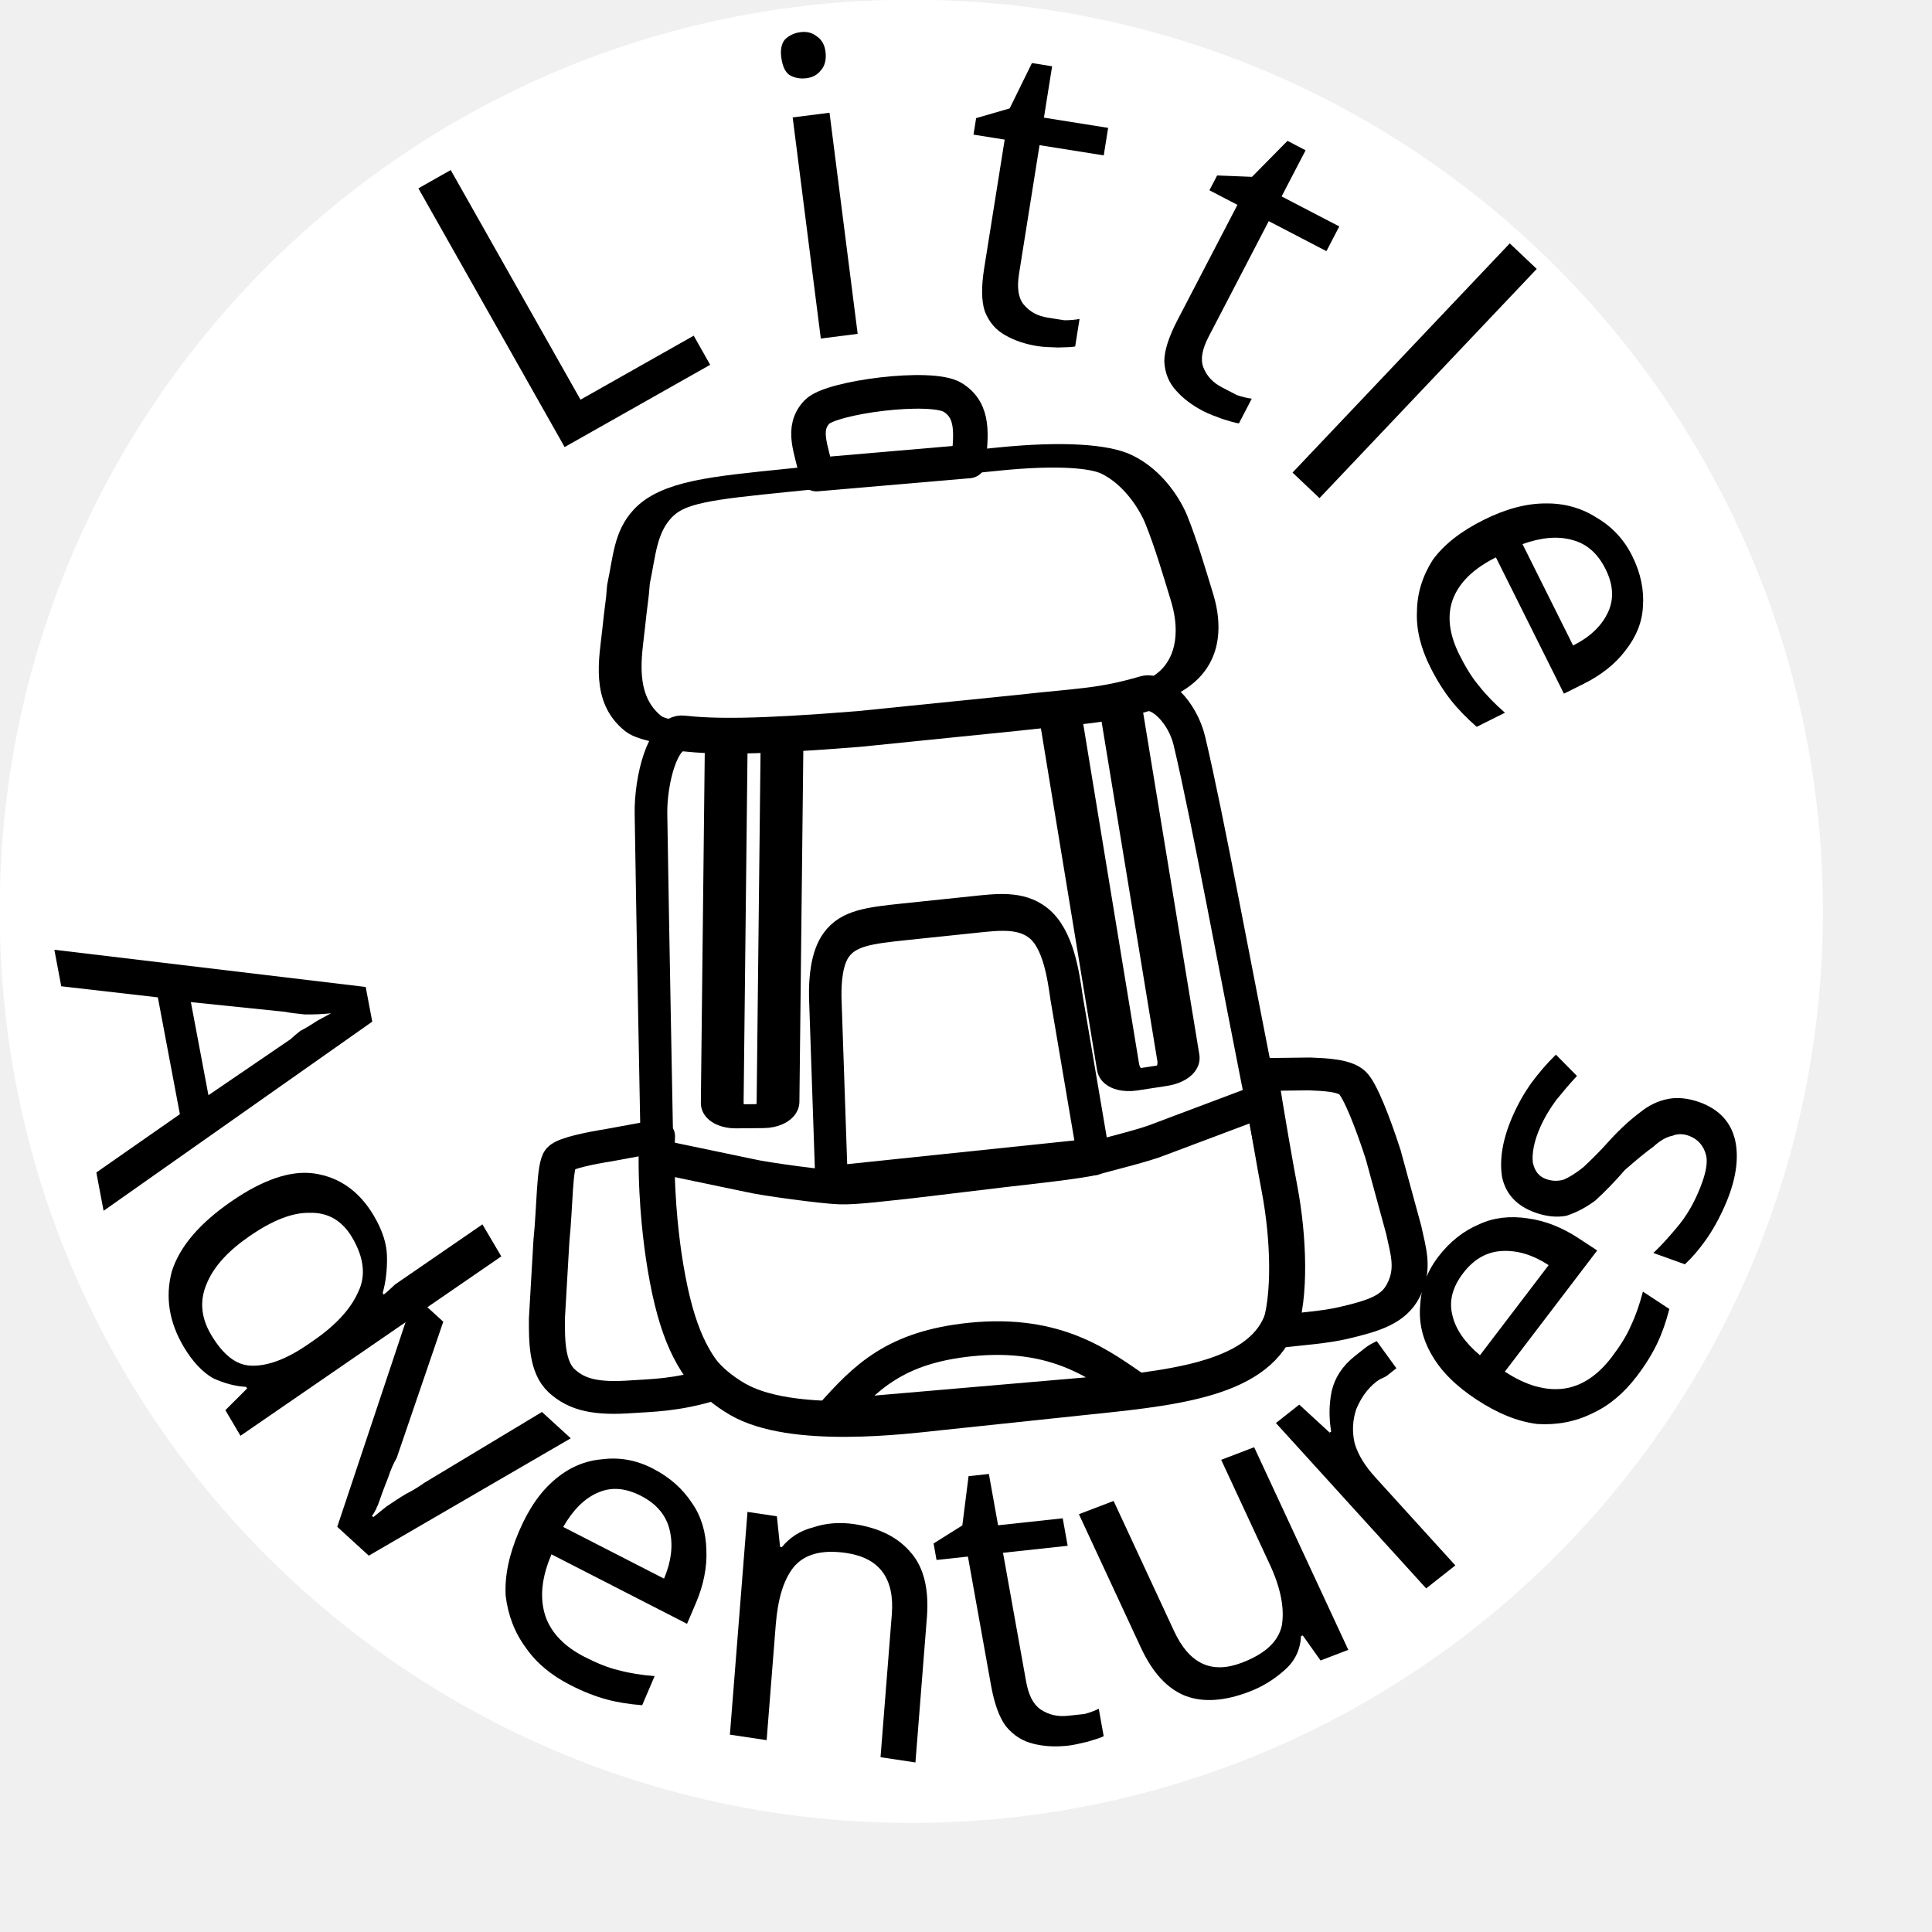
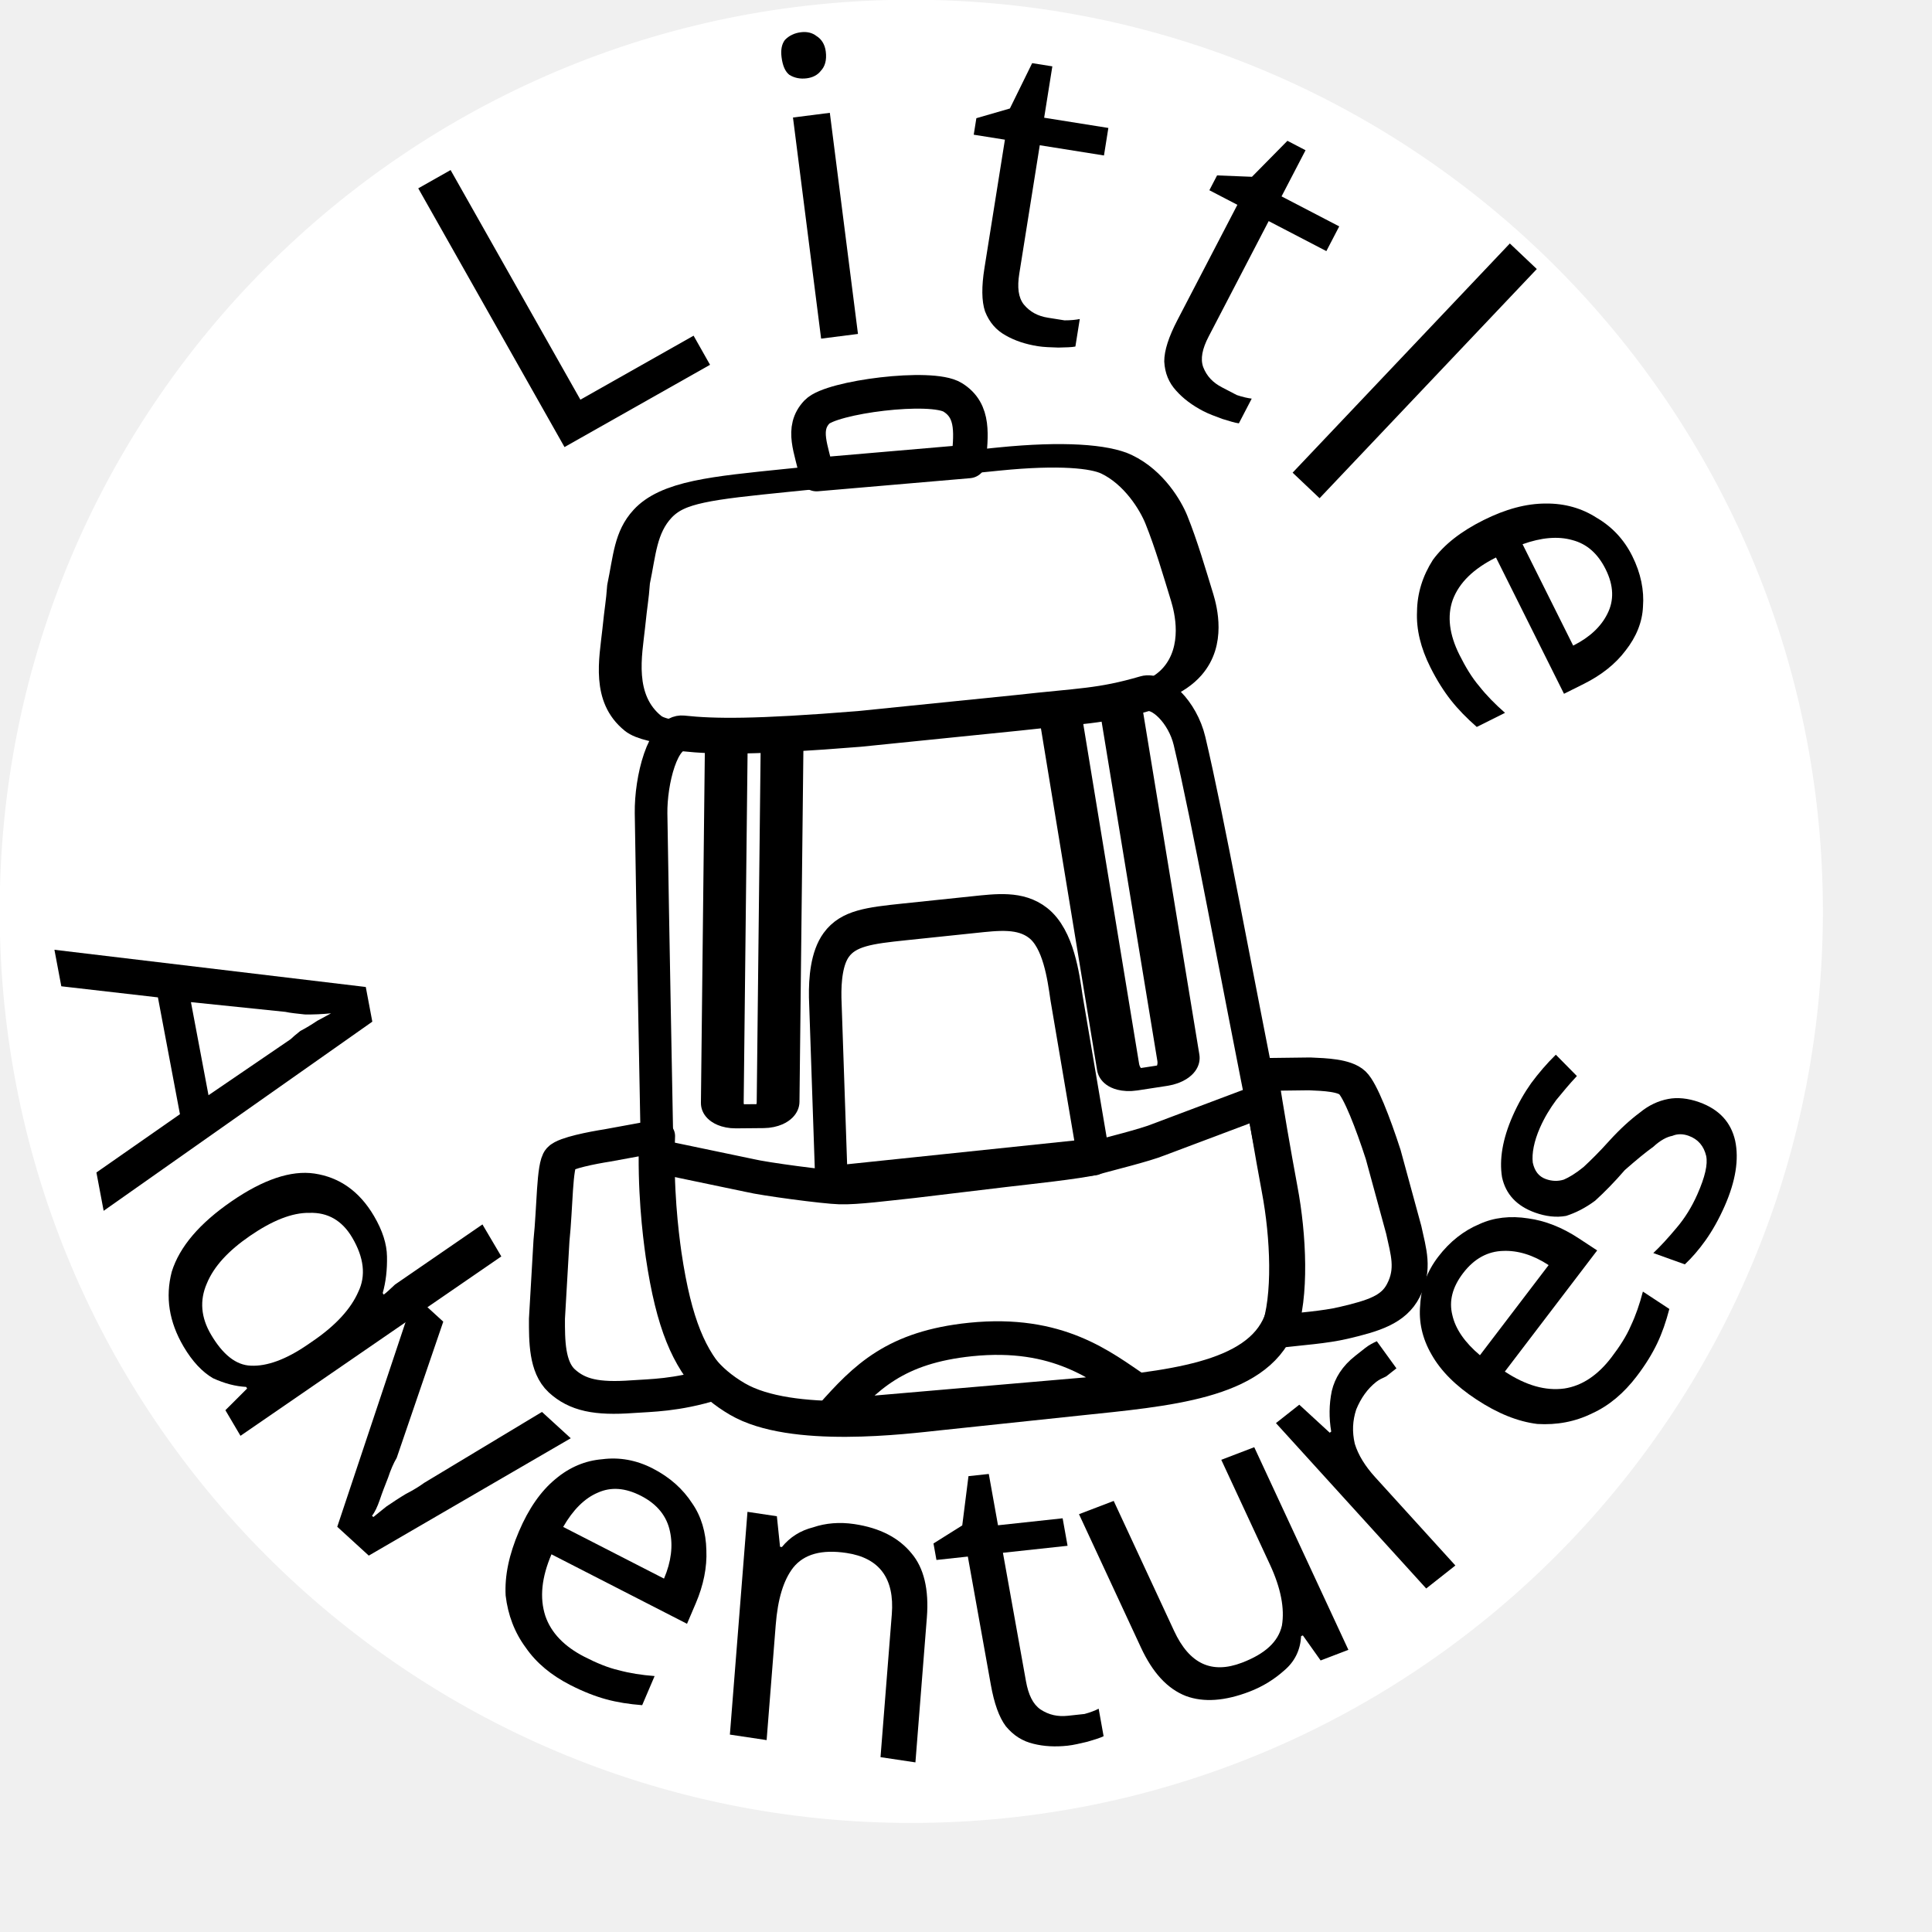
- <svg xmlns="http://www.w3.org/2000/svg" width="100%" height="100%" viewBox="0 0 17 17" version="1.1" xml:space="preserve" style="fill-rule:evenodd;clip-rule:evenodd;stroke-linecap:round;stroke-linejoin:round;stroke-miterlimit:1.5;">
-   <g transform="matrix(1,0,0,1,-65.6524,-3.09732)">
-     <g transform="matrix(1,0,0,1,7.74675,11.3481)">
-       <g transform="matrix(1.04608,0,0,1.04608,-10.7743,-11.4931)">
-         <circle cx="73.32" cy="10.765" r="7.618" style="fill:white;stroke:white;stroke-width:0.1px;" />
-       </g>
-     </g>
-     <g transform="matrix(1,0,0,1,7.74675,11.3481)">
-       <g transform="matrix(1.26036,-0.131821,0.128165,1.2254,7.13578,-44.7596)">
-         <g transform="matrix(1.02859,0,0,1.16231,-9.42448,-19.5243)">
-           <path d="M49.06,50.76C48.923,50.733 48.807,51.027 48.787,51.228C48.711,52.007 48.635,52.825 48.559,53.63C48.551,54.279 48.596,54.622 48.955,54.862C49.297,55.091 50.076,55.073 50.298,55.073L51.244,55.072C51.848,55.072 52.45,55.086 52.647,54.748C52.82,54.451 52.725,53.774 52.71,53.626C52.594,52.501 52.525,51.64 52.453,51.13C52.427,50.948 52.285,50.796 52.186,50.812C51.877,50.863 51.748,50.845 51.321,50.848L50.244,50.845C49.543,50.83 49.265,50.8 49.06,50.76Z" style="fill:none;stroke:black;stroke-width:0.22px;" />
-         </g>
-         <g transform="matrix(1.02859,0,0,0.570618,-9.42448,8.15064)">
-           <path d="M49.008,52.12C48.879,52.329 48.858,52.614 48.797,52.966C48.775,53.192 48.768,53.204 48.733,53.514C48.693,53.861 48.605,54.365 48.797,54.718C48.96,55.019 50.076,55.073 50.298,55.073L51.244,55.072C51.848,55.072 52.256,55.113 52.453,54.774C52.626,54.478 52.587,54.015 52.572,53.868C52.538,53.546 52.502,53.178 52.453,52.862C52.425,52.681 52.334,52.309 52.157,52.108C52.051,51.988 51.795,51.893 51.372,51.89L49.94,51.88C49.416,51.877 49.159,51.875 49.008,52.12Z" style="fill:none;stroke:black;stroke-width:0.29px;" />
-         </g>
-         <g transform="matrix(1.34374,0.131729,-0.0872712,0.774666,-20.8017,-5.95826)">
-           <path d="M49.794,50.425C49.794,50.354 49.762,50.297 49.722,50.297L49.579,50.297C49.539,50.297 49.507,50.354 49.507,50.425L49.507,53.652C49.507,53.722 49.539,53.779 49.579,53.779L49.722,53.779C49.762,53.779 49.794,53.722 49.794,53.652L49.794,50.425Z" style="fill:none;stroke:black;stroke-width:0.22px;" />
-         </g>
-         <g transform="matrix(1.47331,-0.0731701,0.044004,0.771009,-31.4995,4.43433)">
-           <path d="M49.794,50.438C49.794,50.36 49.762,50.297 49.722,50.297L49.579,50.297C49.539,50.297 49.507,50.36 49.507,50.438L49.507,53.638C49.507,53.716 49.539,53.779 49.579,53.779L49.722,53.779C49.762,53.779 49.794,53.716 49.794,53.638L49.794,50.438Z" style="fill:none;stroke:black;stroke-width:0.2px;" />
-         </g>
-         <g transform="matrix(0.834015,0,0,0.975023,0.525029,-10.0607)">
-           <path d="M49.66,52.461C49.775,52.348 49.951,52.345 50.243,52.345L50.819,52.345C51.024,52.345 51.216,52.34 51.351,52.455C51.506,52.587 51.514,52.866 51.521,53.02L51.607,54.202L49.414,54.202L49.523,52.836C49.536,52.703 49.57,52.549 49.66,52.461Z" style="fill:none;stroke:black;stroke-width:0.27px;" />
-         </g>
-         <g transform="matrix(1,0,0,1,-7.77671,-11.3726)">
-           <path d="M48.336,53.833L48.955,54.037C49.053,54.073 49.465,54.175 49.569,54.189C49.683,54.205 49.896,54.199 50.073,54.199L50.717,54.189C50.853,54.187 51.244,54.187 51.347,54.169C51.458,54.15 51.705,54.115 51.803,54.086L52.521,53.893" style="fill:none;stroke:black;stroke-width:0.24px;" />
-         </g>
-         <g transform="matrix(0.962384,0,0,0.900147,-5.74116,-5.97149)">
-           <path d="M52.49,53.655L52.846,53.691C52.958,53.709 53.096,53.731 53.147,53.797C53.198,53.863 53.264,54.129 53.314,54.388L53.405,55C53.422,55.174 53.453,55.319 53.356,55.479C53.272,55.62 53.127,55.653 52.902,55.684C52.766,55.703 52.592,55.696 52.43,55.698C52.548,55.433 52.573,54.951 52.545,54.578C52.532,54.412 52.504,53.97 52.49,53.655Z" style="fill:none;stroke:black;stroke-width:0.26px;" />
-         </g>
-         <g transform="matrix(-0.962384,0,0,0.900147,91.0698,-5.97788)">
-           <path d="M52.478,53.652L52.843,53.683C52.949,53.689 53.148,53.708 53.186,53.746C53.237,53.796 53.264,54.129 53.314,54.388L53.405,55C53.422,55.174 53.442,55.381 53.346,55.502C53.244,55.629 53.108,55.677 52.852,55.686C52.715,55.691 52.535,55.713 52.26,55.653C52.412,55.429 52.498,55.157 52.52,54.592C52.526,54.412 52.531,54.063 52.478,53.652Z" style="fill:none;stroke:black;stroke-width:0.26px;" />
-         </g>
-         <g transform="matrix(1,0,0,1,-7.82164,-11.3481)">
-           <path d="M49.387,55.782C49.654,55.53 49.88,55.34 50.407,55.341C51.017,55.343 51.289,55.626 51.516,55.822L49.387,55.782" style="fill:none;stroke:black;stroke-width:0.24px;" />
-         </g>
-         <g transform="matrix(1,0,0,1,-7.74675,-11.3481)">
-           <path d="M49.893,49.083C49.877,48.899 49.817,48.746 49.941,48.638C50.05,48.543 50.751,48.526 50.888,48.636C51.032,48.75 50.984,48.923 50.953,49.103L49.893,49.083" style="fill:none;stroke:black;stroke-width:0.24px;" />
-         </g>
-       </g>
-     </g>
-     <g transform="matrix(1,0,0,1,7.74675,11.3481)">
-       <g transform="matrix(1.04607,0,0,1.04607,-26.9067,-35.099)">
-         <g transform="matrix(0.870539,-0.4921,0.4921,0.870539,-3.92013,45.6612)">
-           <text x="85.772px" y="30.031px" style="font-family:'IM_FELL_French_Canon_Roman', 'IM FELL French Canon';font-size:3.5px;">L</text>
-         </g>
-         <g transform="matrix(0.991998,-0.126255,0.126255,0.991998,-3.02814,10.8154)">
-           <text x="87.75px" y="29.046px" style="font-family:'IM_FELL_French_Canon_Roman', 'IM FELL French Canon';font-size:3.5px;">i</text>
-         </g>
-         <g transform="matrix(0.987529,0.157438,-0.157438,0.987529,5.73728,-14.1244)">
-           <text x="88.867px" y="28.902px" style="font-family:'IM_FELL_French_Canon_Roman', 'IM FELL French Canon';font-size:3.5px;">t</text>
-         </g>
-         <g transform="matrix(0.887149,0.461483,-0.461483,0.887149,23.8568,-38.7846)">
-           <text x="90.207px" y="29.137px" style="font-family:'IM_FELL_French_Canon_Roman', 'IM FELL French Canon';font-size:3.5px;">t</text>
-         </g>
-         <g transform="matrix(0.725801,0.687905,-0.687905,0.725801,45.9027,-55.0608)">
-           <text x="91.392px" y="29.8px" style="font-family:'IM_FELL_French_Canon_Roman', 'IM FELL French Canon';font-size:3.5px;">l</text>
-         </g>
-         <g transform="matrix(0.446597,0.894735,-0.894735,0.446597,78.7658,-65.8383)">
-           <text x="92.202px" y="30.505px" style="font-family:'IM_FELL_French_Canon_Roman', 'IM FELL French Canon';font-size:3.5px;">e</text>
-         </g>
-         <g transform="matrix(0.185301,0.982682,-0.969724,0.254016,97.7859,-57.6799)">
-           <text x="84.443px" y="32.895px" style="font-family:'IM_FELL_French_Canon_Roman', 'IM FELL French Canon';font-size:3.5px;">A</text>
-         </g>
-         <g transform="matrix(0.507796,0.861477,-0.825969,0.568036,67.6238,-56.3298)">
-           <text x="84.634px" y="34.438px" style="font-family:'IM_FELL_French_Canon_Roman', 'IM FELL French Canon';font-size:3.5px;">d</text>
-         </g>
-         <g transform="matrix(0.737978,0.674825,-0.62322,0.785166,42.7072,-47.5194)">
-           <text x="85.266px" y="35.678px" style="font-family:'IM_FELL_French_Canon_Roman', 'IM FELL French Canon';font-size:3.5px;">v</text>
-         </g>
-         <g transform="matrix(0.889935,0.456088,-0.393857,0.921828,22.6889,-33.6444)">
-           <text x="86.095px" y="36.547px" style="font-family:'IM_FELL_French_Canon_Roman', 'IM FELL French Canon';font-size:3.5px;">e</text>
-         </g>
-         <g transform="matrix(0.988971,0.148107,-0.0789511,0.999328,3.66243,-9.88577)">
-           <text x="87.159px" y="37.213px" style="font-family:'IM_FELL_French_Canon_Roman', 'IM FELL French Canon';font-size:3.5px;">n</text>
-         </g>
-         <g transform="matrix(0.994211,-0.107448,0.17697,0.986697,-5.58411,12.9838)">
-           <text x="88.651px" y="37.454px" style="font-family:'IM_FELL_French_Canon_Roman', 'IM FELL French Canon';font-size:3.5px;">t</text>
-         </g>
-         <g transform="matrix(0.934087,-0.357046,0.422363,0.90912,-8.66914,38.0585)">
-           <text x="89.414px" y="37.479px" style="font-family:'IM_FELL_French_Canon_Roman', 'IM FELL French Canon';font-size:3.5px;">u</text>
-         </g>
-         <g transform="matrix(0.785273,-0.61915,0.674062,0.741977,-3.40511,67.9982)">
-           <text x="90.818px" y="36.982px" style="font-family:'IM_FELL_French_Canon_Roman', 'IM FELL French Canon';font-size:3.5px;">r</text>
-         </g>
-         <g transform="matrix(0.606161,-0.795342,0.837729,0.550545,8.07566,90.9161)">
-           <text x="91.64px" y="36.443px" style="font-family:'IM_FELL_French_Canon_Roman', 'IM FELL French Canon';font-size:3.5px;">e</text>
-         </g>
-         <g transform="matrix(0.402434,-0.915449,0.94359,0.338419,24.5734,109.094)">
-           <text x="92.417px" y="35.484px" style="font-family:'IM_FELL_French_Canon_Roman', 'IM FELL French Canon';font-size:3.5px;">s</text>
-         </g>
-       </g>
-     </g>
-   </g>
+ <svg xmlns="http://www.w3.org/2000/svg" xml:space="preserve" style="fill-rule:evenodd;clip-rule:evenodd;stroke-linecap:round;stroke-linejoin:round;stroke-miterlimit:1.5" viewBox="0 0 17 17">
+   <circle cx="73.32" cy="10.765" r="7.618" style="fill:#fff;stroke:#fff;stroke-width:.1px" transform="translate(-68.68 -3.242)scale(1.04608)" />
+   <path d="M49.06 50.76c-.137-.027-.253.267-.273.468-.076.779-.152 1.597-.228 2.402-.008.649.037.992.396 1.232.342.229 1.121.211 1.343.211l.946-.001c.604 0 1.206.014 1.403-.324.173-.297.078-.974.063-1.122-.116-1.125-.185-1.986-.257-2.496-.026-.182-.168-.334-.267-.318-.309.051-.438.033-.865.036l-1.077-.003c-.701-.015-.979-.045-1.184-.085" style="fill:none;stroke:#000;stroke-width:.22px" transform="matrix(1.2964 -.13559 .14897 1.4243 -65.15 -59.192)" />
+   <path d="M49.008 52.12c-.129.209-.15.494-.211.846-.022.226-.029.238-.064.548-.04.347-.128.851.064 1.204.163.301 1.279.355 1.501.355l.946-.001c.604 0 1.012.041 1.209-.298.173-.296.134-.759.119-.906-.034-.322-.07-.69-.119-1.006-.028-.181-.119-.553-.296-.754-.106-.12-.362-.215-.785-.218l-1.432-.01c-.524-.003-.781-.005-.932.24" style="fill:none;stroke:#000;stroke-width:.29px" transform="matrix(1.2964 -.13559 .07313 .69924 -61.603 -25.279)" />
+   <path d="M49.794 50.425c0-.071-.032-.128-.072-.128h-.143c-.04 0-.072.057-.072.128v3.227c0 .07.032.127.072.127h.143c.04 0 .072-.057.072-.127z" style="fill:none;stroke:#000;stroke-width:.22px" transform="matrix(1.71048 -.01571 -.0107 .96078 -77.751 -41.068)" />
+   <path d="M49.794 50.438c0-.078-.032-.141-.072-.141h-.143c-.04 0-.072.063-.072.141v3.2c0 .078.032.141.072.141h.143c.04 0 .072-.063.072-.141z" style="fill:none;stroke:#000;stroke-width:.2px" transform="matrix(1.84752 -.28388 .15428 .939 -89.902 -26.923)" />
+   <path d="M49.66 52.461c.115-.113.291-.116.583-.116h.576c.205 0 .397-.005.532.11.155.132.163.411.17.565l.086 1.182h-2.193l.109-1.366c.013-.133.047-.287.137-.375" style="fill:none;stroke:#000;stroke-width:.27px" transform="matrix(1.05116 -.10994 .12496 1.1948 -51.398 -48.906)" />
+   <path d="m48.336 53.833.619.204c.098.036.51.138.614.152.114.016.327.01.504.01l.644-.01c.136-.002.527-.002.63-.02.111-.019.358-.054.456-.083l.718-.193" style="fill:none;stroke:#000;stroke-width:.24px" transform="matrix(1.26036 -.13182 .12817 1.2254 -62.029 -49.42)" />
+   <path d="m52.49 53.655.356.036c.112.018.25.04.301.106s.117.332.167.591l.091.612c.017.174.048.319-.049.479-.084.141-.229.174-.454.205-.136.019-.31.012-.472.014.118-.265.143-.747.115-1.12a36 36 0 0 1-.055-.923" style="fill:none;stroke:#000;stroke-width:.26px" transform="matrix(1.21295 -.12686 .11537 1.10304 -58.771 -43.07)" />
+   <path d="m52.478 53.652.365.031c.106.006.305.025.343.063.051.05.078.383.128.642l.091.612c.017.174.037.381-.059.502-.102.127-.238.175-.494.184-.137.005-.317.027-.592-.033.152-.224.238-.496.26-1.061.006-.18.011-.529-.042-.94" style="fill:none;stroke:#000;stroke-width:.26px" transform="matrix(-1.21295 .12686 .11537 1.10304 63.245 -55.839)" />
+   <path d="M49.387 55.782c.267-.252.493-.442 1.02-.441.61.002.882.285 1.109.481z" style="fill:none;stroke:#000;stroke-width:.24px" transform="matrix(1.26036 -.13182 .12817 1.2254 -62.082 -49.384)" />
+   <path d="M49.893 49.083c-.016-.184-.076-.337.048-.445.109-.095.81-.112.947-.002.144.114.096.287.065.467z" style="fill:none;stroke:#000;stroke-width:.24px" transform="matrix(1.26036 -.13182 .12817 1.2254 -61.988 -49.394)" />
+   <text x="85.772" y="30.031" style="font-family:&quot;IM_FELL_French_Canon_Roman&quot;,&quot;IM FELL French Canon&quot;;font-size:3.5px" transform="rotate(-29.479 -4.703 179.444)scale(1.04607)">L</text>
+   <text x="87.75" y="29.046" style="font-family:&quot;IM_FELL_French_Canon_Roman&quot;,&quot;IM FELL French Canon&quot;;font-size:3.5px" transform="rotate(-7.253 -166.538 686.289)scale(1.04607)">i</text>
+   <text x="88.867" y="28.902" style="font-family:&quot;IM_FELL_French_Canon_Roman&quot;,&quot;IM FELL French Canon&quot;;font-size:3.5px" transform="rotate(9.058 223.326 -518.273)scale(1.04607)">t</text>
+   <text x="90.207" y="29.137" style="font-family:&quot;IM_FELL_French_Canon_Roman&quot;,&quot;IM FELL French Canon&quot;;font-size:3.5px" transform="rotate(27.483 107.922 -156.096)scale(1.04607)">t</text>
+   <text x="91.392" y="29.8" style="font-family:&quot;IM_FELL_French_Canon_Roman&quot;,&quot;IM FELL French Canon&quot;;font-size:3.5px" transform="rotate(43.464 87.53 -88.378)scale(1.04607)">l</text>
+   <text x="92.202" y="30.505" style="font-family:&quot;IM_FELL_French_Canon_Roman&quot;,&quot;IM FELL French Canon&quot;;font-size:3.5px" transform="rotate(63.474 76.17 -49.814)scale(1.04607)">e</text>
+   <text x="84.443" y="32.895" style="font-family:&quot;IM_FELL_French_Canon_Roman&quot;,&quot;IM FELL French Canon&quot;;font-size:3.5px" transform="matrix(.19384 1.02795 -1.0144 .26572 17.479 -87.185)">A</text>
+   <text x="84.634" y="34.438" style="font-family:&quot;IM_FELL_French_Canon_Roman&quot;,&quot;IM FELL French Canon&quot;;font-size:3.5px" transform="matrix(.53119 .90117 -.86402 .5942 -14.073 -85.773)">d</text>
+   <text x="85.266" y="35.678" style="font-family:&quot;IM_FELL_French_Canon_Roman&quot;,&quot;IM FELL French Canon&quot;;font-size:3.5px" transform="matrix(.77198 .70591 -.65193 .82134 -40.138 -76.557)">v</text>
+   <text x="86.095" y="36.547" style="font-family:&quot;IM_FELL_French_Canon_Roman&quot;,&quot;IM FELL French Canon&quot;;font-size:3.5px" transform="matrix(.93093 .4771 -.412 .9643 -61.078 -62.043)">e</text>
+   <text x="87.159" y="37.213" style="font-family:&quot;IM_FELL_French_Canon_Roman&quot;,&quot;IM FELL French Canon&quot;;font-size:3.5px" transform="matrix(1.03453 .15493 -.08259 1.04537 -80.981 -37.19)">n</text>
+   <text x="88.651" y="37.454" style="font-family:&quot;IM_FELL_French_Canon_Roman&quot;,&quot;IM FELL French Canon&quot;;font-size:3.5px" transform="matrix(1.04001 -.1124 .18512 1.03215 -90.654 -13.266)">t</text>
+   <text x="89.414" y="37.479" style="font-family:&quot;IM_FELL_French_Canon_Roman&quot;,&quot;IM FELL French Canon&quot;;font-size:3.5px" transform="matrix(.97712 -.3735 .44182 .951 -93.88 12.964)">u</text>
+   <text x="90.818" y="36.982" style="font-family:&quot;IM_FELL_French_Canon_Roman&quot;,&quot;IM FELL French Canon&quot;;font-size:3.5px" transform="matrix(.82145 -.64767 .70512 .77616 -88.374 44.283)">r</text>
+   <text x="91.64" y="36.443" style="font-family:&quot;IM_FELL_French_Canon_Roman&quot;,&quot;IM FELL French Canon&quot;;font-size:3.5px" transform="matrix(.63409 -.83198 .87632 .5759 -76.365 68.256)">e</text>
+   <text x="92.417" y="35.484" style="font-family:&quot;IM_FELL_French_Canon_Roman&quot;,&quot;IM FELL French Canon&quot;;font-size:3.5px" transform="matrix(.42097 -.95762 .98706 .35401 -59.107 87.272)">s</text>
</svg>
